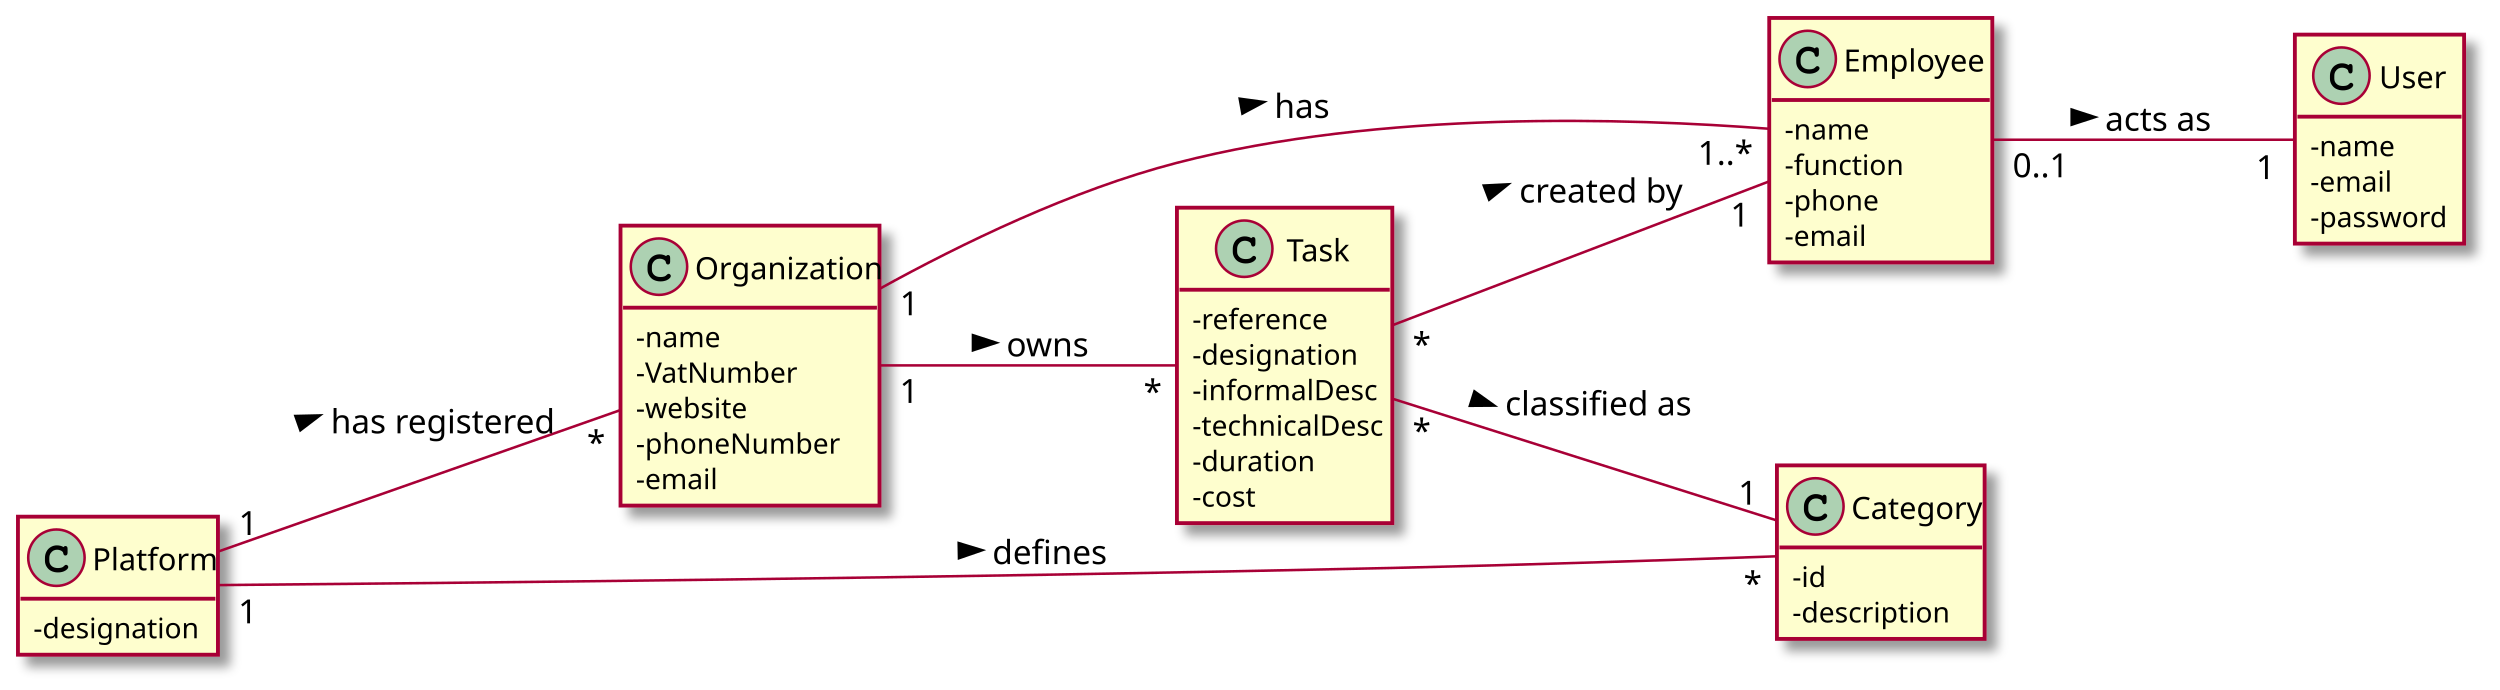
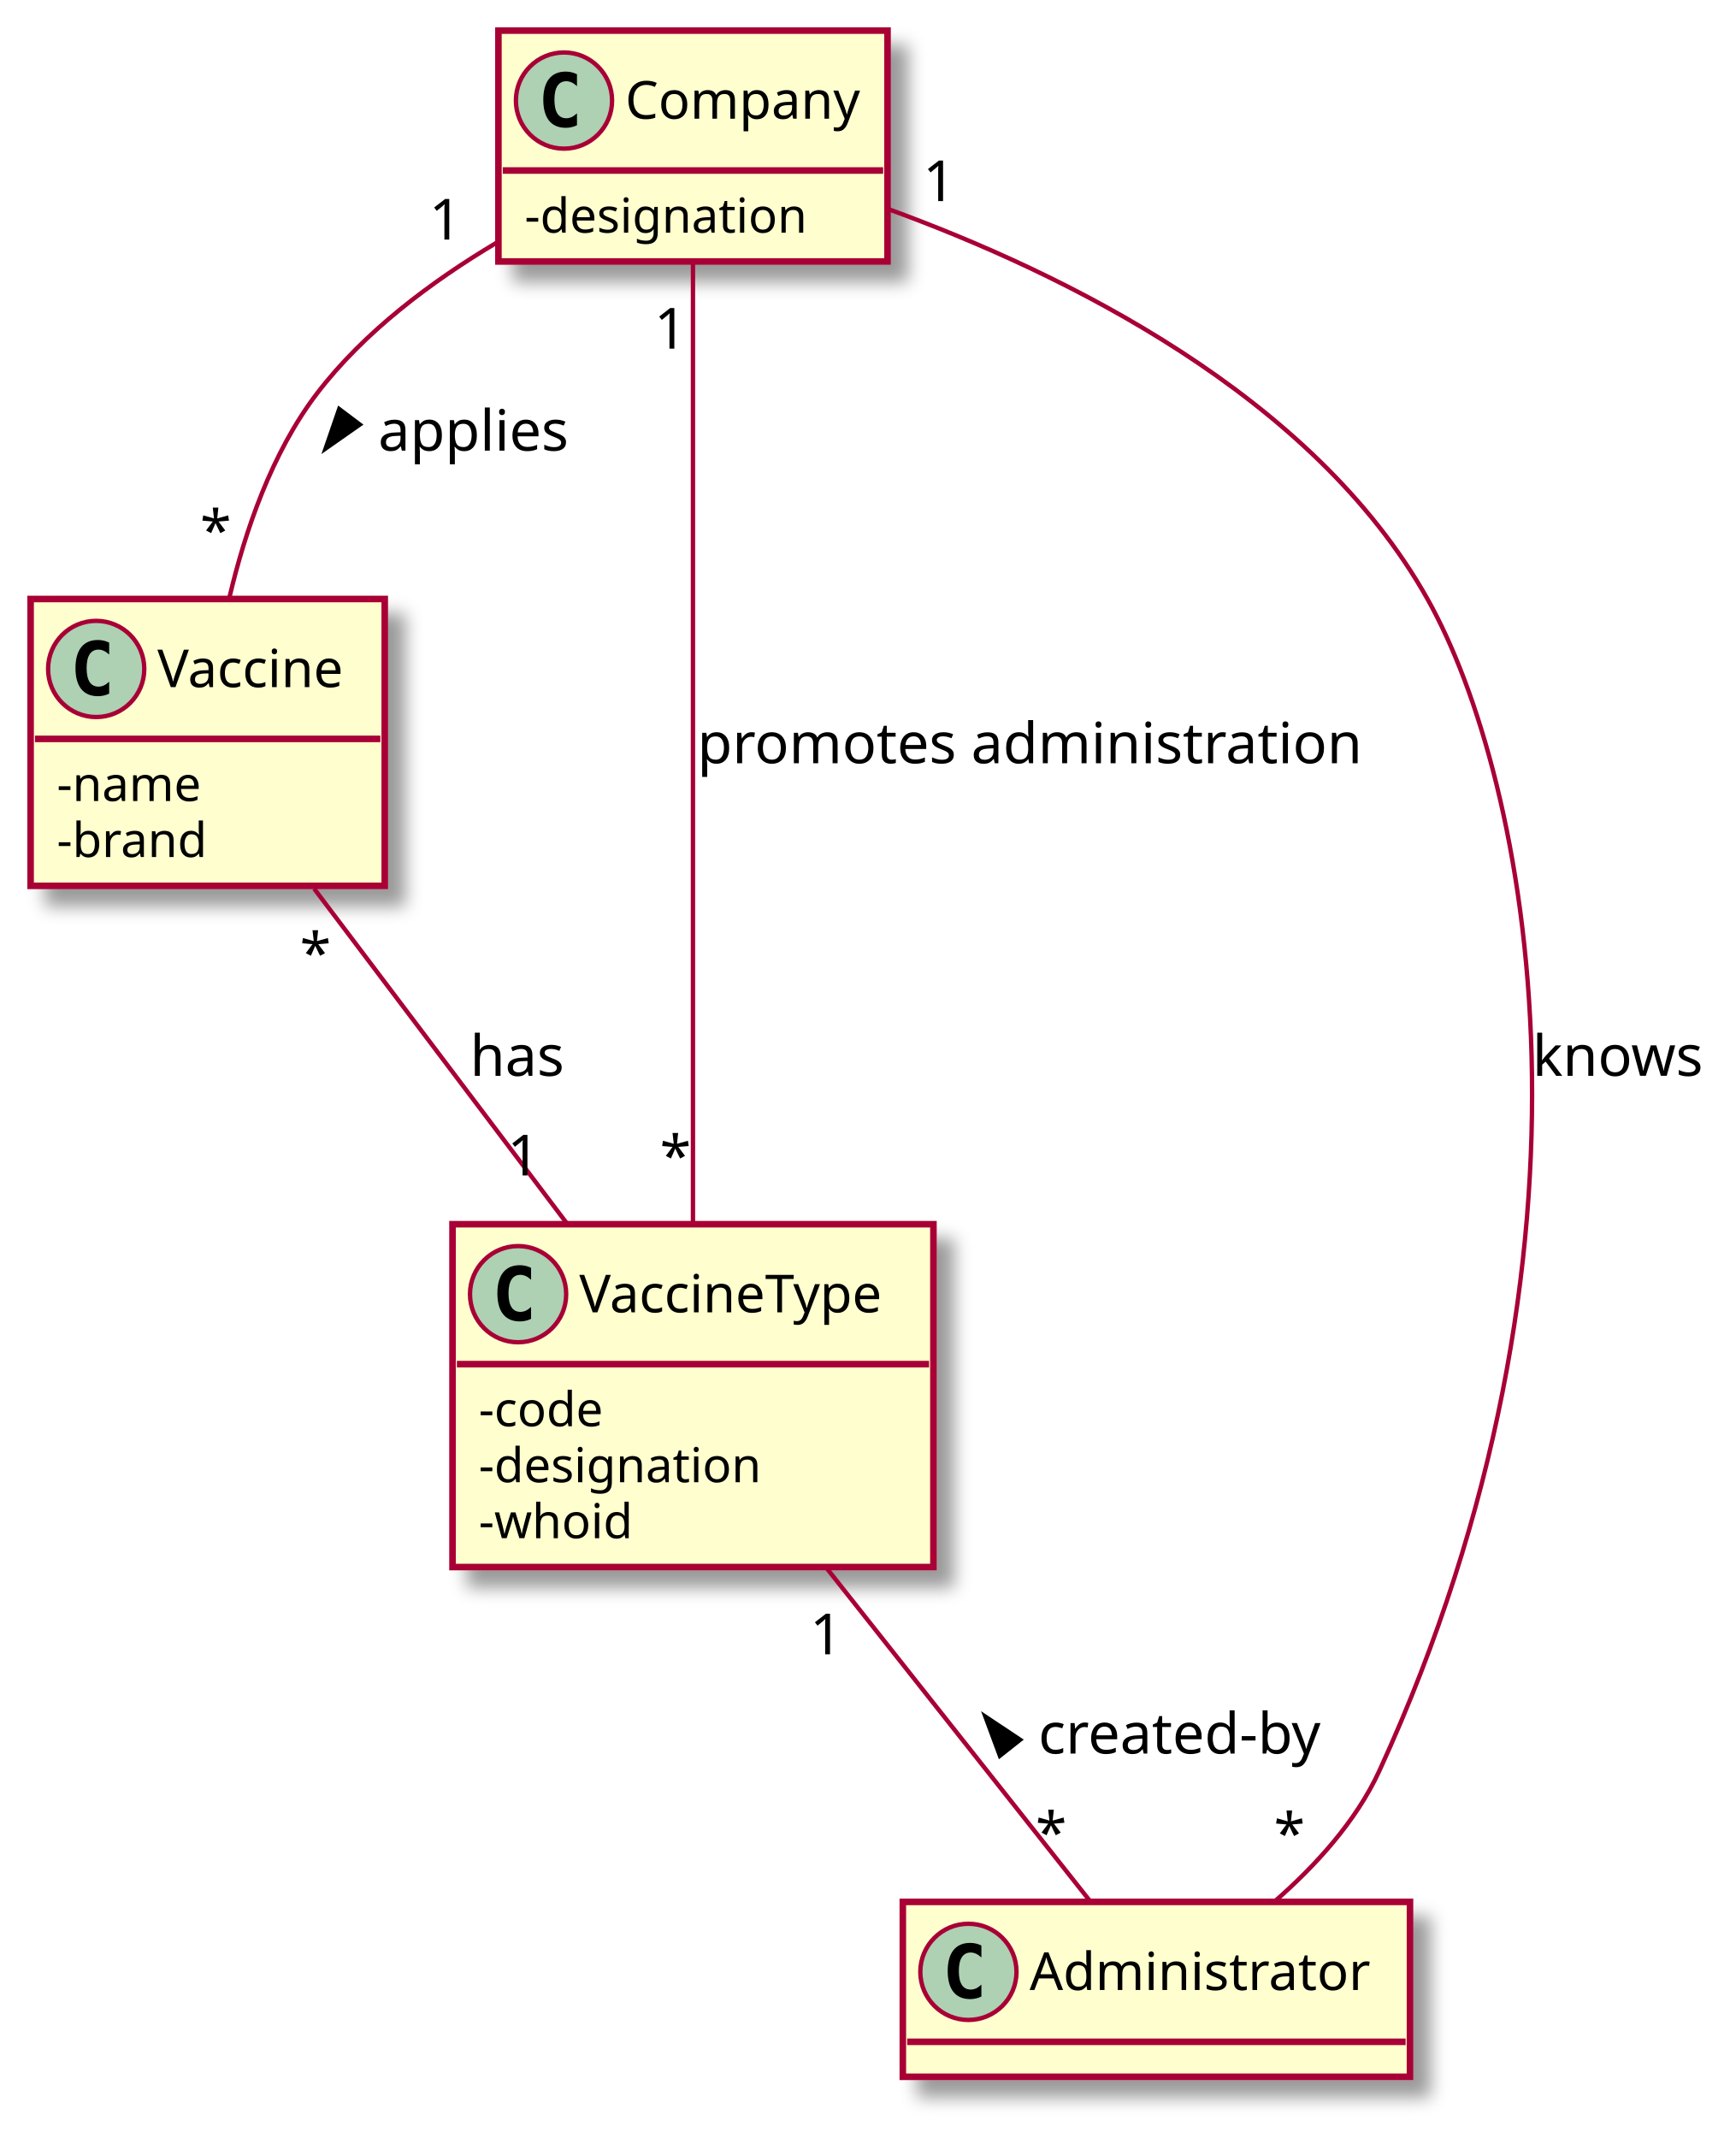
- <svg xmlns="http://www.w3.org/2000/svg" contentScriptType="application/ecmascript" contentStyleType="text/css" height="269px" preserveAspectRatio="none" style="width:975px;height:269px;background:#FFFFFF;" version="1.1" viewBox="0 0 975 269" width="975px" zoomAndPan="magnify">
+ <svg xmlns="http://www.w3.org/2000/svg" contentScriptType="application/ecmascript" contentStyleType="text/css" height="489px" preserveAspectRatio="none" style="width:397px;height:489px;background:#FFFFFF;" version="1.1" viewBox="0 0 397 489" width="397px" zoomAndPan="magnify">
  <defs>
-     <filter height="300%" id="f1tg0x1wi6u39k" width="300%" x="-1" y="-1">
+     <filter height="300%" id="f1eon6z05pctb5" width="300%" x="-1" y="-1">
      <feGaussianBlur result="blurOut" stdDeviation="2.0" />
      <feColorMatrix in="blurOut" result="blurOut2" type="matrix" values="0 0 0 0 0 0 0 0 0 0 0 0 0 0 0 0 0 0 .4 0" />
      <feOffset dx="4.0" dy="4.0" in="blurOut2" result="blurOut3" />
      <feBlend in="SourceGraphic" in2="blurOut3" mode="normal" />
    </filter>
  </defs>
  <g>
-     <rect codeLine="6" fill="#FEFECE" filter="url(#f1tg0x1wi6u39k)" height="53.836" id="Platform" style="stroke:#A80036;stroke-width:1.5;" width="78" x="7" y="201.5" />
-     <ellipse cx="22" cy="217.5" fill="#ADD1B2" rx="11" ry="11" style="stroke:#A80036;stroke-width:1.0;" />
-     <path d="M24.766,213.375 Q24.922,213.156 25.109,213.047 Q25.297,212.938 25.516,212.938 Q25.891,212.938 26.125,213.203 Q26.359,213.453 26.359,214.062 L26.359,215.516 Q26.359,216.125 26.125,216.391 Q25.891,216.656 25.516,216.656 Q25.172,216.656 24.969,216.453 Q24.766,216.266 24.656,215.75 Q24.609,215.391 24.422,215.203 Q24.094,214.828 23.484,214.609 Q22.875,214.391 22.25,214.391 Q21.484,214.391 20.844,214.719 Q20.219,215.047 19.719,215.797 Q19.234,216.547 19.234,217.578 L19.234,218.672 Q19.234,219.906 20.125,220.734 Q21.016,221.547 22.609,221.547 Q23.547,221.547 24.203,221.297 Q24.594,221.141 25.016,220.703 Q25.281,220.438 25.422,220.359 Q25.578,220.281 25.781,220.281 Q26.109,220.281 26.359,220.547 Q26.625,220.797 26.625,221.141 Q26.625,221.484 26.281,221.891 Q25.781,222.469 24.984,222.797 Q23.906,223.25 22.609,223.25 Q21.094,223.25 19.891,222.625 Q18.906,222.125 18.219,221.062 Q17.531,219.984 17.531,218.703 L17.531,217.547 Q17.531,216.219 18.141,215.078 Q18.766,213.922 19.859,213.312 Q20.953,212.688 22.188,212.688 Q22.922,212.688 23.562,212.859 Q24.219,213.016 24.766,213.375 Z " fill="#000000" />
-     <text fill="#000000" font-family="sans-serif" font-size="12" lengthAdjust="spacing" textLength="46" x="36" y="222.41">Platform</text>
-     <line style="stroke:#A80036;stroke-width:1.5;" x1="8" x2="84" y1="233.5" y2="233.5" />
-     <text fill="#000000" font-family="sans-serif" font-size="11" lengthAdjust="spacing" textLength="59" x="13" y="248.919">-designation</text>
-     <rect codeLine="10" fill="#FEFECE" filter="url(#f1tg0x1wi6u39k)" height="109.18" id="Organization" style="stroke:#A80036;stroke-width:1.5;" width="101" x="242" y="88" />
-     <ellipse cx="257" cy="104" fill="#ADD1B2" rx="11" ry="11" style="stroke:#A80036;stroke-width:1.0;" />
-     <path d="M259.766,99.875 Q259.922,99.656 260.109,99.547 Q260.297,99.438 260.516,99.438 Q260.891,99.438 261.125,99.703 Q261.359,99.953 261.359,100.562 L261.359,102.016 Q261.359,102.625 261.125,102.891 Q260.891,103.156 260.516,103.156 Q260.172,103.156 259.969,102.953 Q259.766,102.766 259.656,102.25 Q259.609,101.891 259.422,101.703 Q259.094,101.328 258.484,101.109 Q257.875,100.891 257.25,100.891 Q256.484,100.891 255.844,101.219 Q255.219,101.547 254.719,102.297 Q254.234,103.047 254.234,104.078 L254.234,105.172 Q254.234,106.406 255.125,107.234 Q256.016,108.047 257.609,108.047 Q258.547,108.047 259.203,107.797 Q259.594,107.641 260.016,107.203 Q260.281,106.938 260.422,106.859 Q260.578,106.781 260.781,106.781 Q261.109,106.781 261.359,107.047 Q261.625,107.297 261.625,107.641 Q261.625,107.984 261.281,108.391 Q260.781,108.969 259.984,109.297 Q258.906,109.75 257.609,109.75 Q256.094,109.75 254.891,109.125 Q253.906,108.625 253.219,107.562 Q252.531,106.484 252.531,105.203 L252.531,104.047 Q252.531,102.719 253.141,101.578 Q253.766,100.422 254.859,99.812 Q255.953,99.188 257.188,99.188 Q257.922,99.188 258.562,99.359 Q259.219,99.516 259.766,99.875 Z " fill="#000000" />
-     <text fill="#000000" font-family="sans-serif" font-size="12" lengthAdjust="spacing" textLength="69" x="271" y="108.91">Organization</text>
-     <line style="stroke:#A80036;stroke-width:1.5;" x1="243" x2="342" y1="120" y2="120" />
-     <text fill="#000000" font-family="sans-serif" font-size="11" lengthAdjust="spacing" textLength="30" x="248" y="135.419">-name</text>
-     <text fill="#000000" font-family="sans-serif" font-size="11" lengthAdjust="spacing" textLength="58" x="248" y="149.255">-VatNumber</text>
-     <text fill="#000000" font-family="sans-serif" font-size="11" lengthAdjust="spacing" textLength="43" x="248" y="163.091">-website</text>
-     <text fill="#000000" font-family="sans-serif" font-size="11" lengthAdjust="spacing" textLength="71" x="248" y="176.927">-phoneNumber</text>
-     <text fill="#000000" font-family="sans-serif" font-size="11" lengthAdjust="spacing" textLength="28" x="248" y="190.763">-email</text>
-     <rect codeLine="18" fill="#FEFECE" filter="url(#f1tg0x1wi6u39k)" height="123.016" id="Task" style="stroke:#A80036;stroke-width:1.5;" width="84" x="459" y="81" />
-     <ellipse cx="485.25" cy="97" fill="#ADD1B2" rx="11" ry="11" style="stroke:#A80036;stroke-width:1.0;" />
-     <path d="M488.016,92.875 Q488.172,92.656 488.359,92.547 Q488.547,92.438 488.766,92.438 Q489.141,92.438 489.375,92.703 Q489.609,92.953 489.609,93.562 L489.609,95.016 Q489.609,95.625 489.375,95.891 Q489.141,96.156 488.766,96.156 Q488.422,96.156 488.219,95.953 Q488.016,95.766 487.906,95.25 Q487.859,94.891 487.672,94.703 Q487.344,94.328 486.734,94.109 Q486.125,93.891 485.5,93.891 Q484.734,93.891 484.094,94.219 Q483.469,94.547 482.969,95.297 Q482.484,96.047 482.484,97.078 L482.484,98.172 Q482.484,99.406 483.375,100.234 Q484.266,101.047 485.859,101.047 Q486.797,101.047 487.453,100.797 Q487.844,100.641 488.266,100.203 Q488.531,99.938 488.672,99.859 Q488.828,99.781 489.031,99.781 Q489.359,99.781 489.609,100.047 Q489.875,100.297 489.875,100.641 Q489.875,100.984 489.531,101.391 Q489.031,101.969 488.234,102.297 Q487.156,102.75 485.859,102.75 Q484.344,102.75 483.141,102.125 Q482.156,101.625 481.469,100.562 Q480.781,99.484 480.781,98.203 L480.781,97.047 Q480.781,95.719 481.391,94.578 Q482.016,93.422 483.109,92.812 Q484.203,92.188 485.438,92.188 Q486.172,92.188 486.812,92.359 Q487.469,92.516 488.016,92.875 Z " fill="#000000" />
-     <text fill="#000000" font-family="sans-serif" font-size="12" lengthAdjust="spacing" textLength="27" x="501.75" y="101.91">Task</text>
-     <line style="stroke:#A80036;stroke-width:1.5;" x1="460" x2="542" y1="113" y2="113" />
-     <text fill="#000000" font-family="sans-serif" font-size="11" lengthAdjust="spacing" textLength="52" x="465" y="128.419">-reference</text>
-     <text fill="#000000" font-family="sans-serif" font-size="11" lengthAdjust="spacing" textLength="59" x="465" y="142.255">-designation</text>
-     <text fill="#000000" font-family="sans-serif" font-size="11" lengthAdjust="spacing" textLength="67" x="465" y="156.091">-informalDesc</text>
-     <text fill="#000000" font-family="sans-serif" font-size="11" lengthAdjust="spacing" textLength="72" x="465" y="169.927">-technicalDesc</text>
-     <text fill="#000000" font-family="sans-serif" font-size="11" lengthAdjust="spacing" textLength="43" x="465" y="183.763">-duration</text>
-     <text fill="#000000" font-family="sans-serif" font-size="11" lengthAdjust="spacing" textLength="25" x="465" y="197.599">-cost</text>
-     <rect codeLine="27" fill="#FEFECE" filter="url(#f1tg0x1wi6u39k)" height="67.672" id="Category" style="stroke:#A80036;stroke-width:1.5;" width="81" x="693" y="181.5" />
-     <ellipse cx="708" cy="197.5" fill="#ADD1B2" rx="11" ry="11" style="stroke:#A80036;stroke-width:1.0;" />
-     <path d="M710.766,193.375 Q710.922,193.156 711.109,193.047 Q711.297,192.938 711.516,192.938 Q711.891,192.938 712.125,193.203 Q712.359,193.453 712.359,194.062 L712.359,195.516 Q712.359,196.125 712.125,196.391 Q711.891,196.656 711.516,196.656 Q711.172,196.656 710.969,196.453 Q710.766,196.266 710.656,195.75 Q710.609,195.391 710.422,195.203 Q710.094,194.828 709.484,194.609 Q708.875,194.391 708.25,194.391 Q707.484,194.391 706.844,194.719 Q706.219,195.047 705.719,195.797 Q705.234,196.547 705.234,197.578 L705.234,198.672 Q705.234,199.906 706.125,200.734 Q707.016,201.547 708.609,201.547 Q709.547,201.547 710.203,201.297 Q710.594,201.141 711.016,200.703 Q711.281,200.438 711.422,200.359 Q711.578,200.281 711.781,200.281 Q712.109,200.281 712.359,200.547 Q712.625,200.797 712.625,201.141 Q712.625,201.484 712.281,201.891 Q711.781,202.469 710.984,202.797 Q709.906,203.25 708.609,203.25 Q707.094,203.25 705.891,202.625 Q704.906,202.125 704.219,201.062 Q703.531,199.984 703.531,198.703 L703.531,197.547 Q703.531,196.219 704.141,195.078 Q704.766,193.922 705.859,193.312 Q706.953,192.688 708.188,192.688 Q708.922,192.688 709.562,192.859 Q710.219,193.016 710.766,193.375 Z " fill="#000000" />
-     <text fill="#000000" font-family="sans-serif" font-size="12" lengthAdjust="spacing" textLength="49" x="722" y="202.41">Category</text>
-     <line style="stroke:#A80036;stroke-width:1.5;" x1="694" x2="773" y1="213.5" y2="213.5" />
-     <text fill="#000000" font-family="sans-serif" font-size="11" lengthAdjust="spacing" textLength="12" x="699" y="228.919">-id</text>
-     <text fill="#000000" font-family="sans-serif" font-size="11" lengthAdjust="spacing" textLength="57" x="699" y="242.755">-description</text>
-     <rect codeLine="32" fill="#FEFECE" filter="url(#f1tg0x1wi6u39k)" height="95.344" id="Employee" style="stroke:#A80036;stroke-width:1.5;" width="87" x="690" y="7" />
-     <ellipse cx="705" cy="23" fill="#ADD1B2" rx="11" ry="11" style="stroke:#A80036;stroke-width:1.0;" />
-     <path d="M707.766,18.875 Q707.922,18.656 708.109,18.547 Q708.297,18.438 708.516,18.438 Q708.891,18.438 709.125,18.703 Q709.359,18.953 709.359,19.562 L709.359,21.016 Q709.359,21.625 709.125,21.891 Q708.891,22.156 708.516,22.156 Q708.172,22.156 707.969,21.953 Q707.766,21.766 707.656,21.25 Q707.609,20.891 707.422,20.703 Q707.094,20.328 706.484,20.109 Q705.875,19.891 705.25,19.891 Q704.484,19.891 703.844,20.219 Q703.219,20.547 702.719,21.297 Q702.234,22.047 702.234,23.078 L702.234,24.172 Q702.234,25.406 703.125,26.234 Q704.016,27.047 705.609,27.047 Q706.547,27.047 707.203,26.797 Q707.594,26.641 708.016,26.203 Q708.281,25.938 708.422,25.859 Q708.578,25.781 708.781,25.781 Q709.109,25.781 709.359,26.047 Q709.625,26.297 709.625,26.641 Q709.625,26.984 709.281,27.391 Q708.781,27.969 707.984,28.297 Q706.906,28.75 705.609,28.75 Q704.094,28.75 702.891,28.125 Q701.906,27.625 701.219,26.562 Q700.531,25.484 700.531,24.203 L700.531,23.047 Q700.531,21.719 701.141,20.578 Q701.766,19.422 702.859,18.812 Q703.953,18.188 705.188,18.188 Q705.922,18.188 706.562,18.359 Q707.219,18.516 707.766,18.875 Z " fill="#000000" />
-     <text fill="#000000" font-family="sans-serif" font-size="12" lengthAdjust="spacing" textLength="55" x="719" y="27.91">Employee</text>
-     <line style="stroke:#A80036;stroke-width:1.5;" x1="691" x2="776" y1="39" y2="39" />
-     <text fill="#000000" font-family="sans-serif" font-size="11" lengthAdjust="spacing" textLength="30" x="696" y="54.419">-name</text>
-     <text fill="#000000" font-family="sans-serif" font-size="11" lengthAdjust="spacing" textLength="43" x="696" y="68.255">-function</text>
-     <text fill="#000000" font-family="sans-serif" font-size="11" lengthAdjust="spacing" textLength="34" x="696" y="82.091">-phone</text>
-     <text fill="#000000" font-family="sans-serif" font-size="11" lengthAdjust="spacing" textLength="28" x="696" y="95.927">-email</text>
-     <rect codeLine="39" fill="#FEFECE" filter="url(#f1tg0x1wi6u39k)" height="81.508" id="User" style="stroke:#A80036;stroke-width:1.5;" width="66" x="895" y="13.5" />
-     <ellipse cx="913.15" cy="29.5" fill="#ADD1B2" rx="11" ry="11" style="stroke:#A80036;stroke-width:1.0;" />
-     <path d="M915.916,25.375 Q916.072,25.156 916.259,25.047 Q916.447,24.938 916.666,24.938 Q917.041,24.938 917.275,25.203 Q917.509,25.453 917.509,26.062 L917.509,27.516 Q917.509,28.125 917.275,28.391 Q917.041,28.656 916.666,28.656 Q916.322,28.656 916.119,28.453 Q915.916,28.266 915.806,27.75 Q915.759,27.391 915.572,27.203 Q915.244,26.828 914.634,26.609 Q914.025,26.391 913.4,26.391 Q912.634,26.391 911.994,26.719 Q911.369,27.047 910.869,27.797 Q910.384,28.547 910.384,29.578 L910.384,30.672 Q910.384,31.906 911.275,32.734 Q912.166,33.547 913.759,33.547 Q914.697,33.547 915.353,33.297 Q915.744,33.141 916.166,32.703 Q916.431,32.438 916.572,32.359 Q916.728,32.281 916.931,32.281 Q917.259,32.281 917.509,32.547 Q917.775,32.797 917.775,33.141 Q917.775,33.484 917.431,33.891 Q916.931,34.469 916.134,34.797 Q915.056,35.25 913.759,35.25 Q912.244,35.25 911.041,34.625 Q910.056,34.125 909.369,33.062 Q908.681,31.984 908.681,30.703 L908.681,29.547 Q908.681,28.219 909.291,27.078 Q909.916,25.922 911.009,25.312 Q912.103,24.688 913.337,24.688 Q914.072,24.688 914.712,24.859 Q915.369,25.016 915.916,25.375 Z " fill="#000000" />
-     <text fill="#000000" font-family="sans-serif" font-size="12" lengthAdjust="spacing" textLength="27" x="927.85" y="34.41">User</text>
-     <line style="stroke:#A80036;stroke-width:1.5;" x1="896" x2="960" y1="45.5" y2="45.5" />
-     <text fill="#000000" font-family="sans-serif" font-size="11" lengthAdjust="spacing" textLength="30" x="901" y="60.919">-name</text>
-     <text fill="#000000" font-family="sans-serif" font-size="11" lengthAdjust="spacing" textLength="28" x="901" y="74.755">-email</text>
-     <text fill="#000000" font-family="sans-serif" font-size="11" lengthAdjust="spacing" textLength="54" x="901" y="88.591">-password</text>
-     <path codeLine="45" d="M85.2,215.06 C127.38,200.23 195.41,176.3 241.73,160.01 " fill="none" id="Platform-Organization" style="stroke:#A80036;stroke-width:1.0;" />
-     <polygon fill="#000000" points="124.717,162.017,115.209,162.245,117.159,167.79,124.717,162.017" style="stroke:#000000;stroke-width:1.0;" />
-     <text fill="#000000" font-family="sans-serif" font-size="13" lengthAdjust="spacing" textLength="82" x="129" y="168.995">has registered</text>
-     <text fill="#000000" font-family="sans-serif" font-size="13" lengthAdjust="spacing" textLength="7" x="93.073" y="208.65">1</text>
-     <text fill="#000000" font-family="sans-serif" font-size="13" lengthAdjust="spacing" textLength="5" x="228.906" y="177.264">*</text>
-     <path codeLine="46" d="M85.28,228.19 C168.53,227.46 372.31,225.41 543,221.5 C594.83,220.31 654.61,218.32 692.94,216.95 " fill="none" id="Platform-Category" style="stroke:#A80036;stroke-width:1.0;" />
-     <polygon fill="#000000" points="382.999,214.583,373.901,211.812,374.01,217.689,382.999,214.583" style="stroke:#000000;stroke-width:1.0;" />
-     <text fill="#000000" font-family="sans-serif" font-size="13" lengthAdjust="spacing" textLength="41" x="387" y="219.995">defines</text>
-     <text fill="#000000" font-family="sans-serif" font-size="13" lengthAdjust="spacing" textLength="7" x="92.9" y="243.101">1</text>
-     <text fill="#000000" font-family="sans-serif" font-size="13" lengthAdjust="spacing" textLength="5" x="680.001" y="232.25">*</text>
-     <path codeLine="47" d="M343.01,112.66 C374.94,95.02 418.01,74.11 459,63.5 C538.57,42.9 635.5,46.03 689.98,50.23 " fill="none" id="Organization-Employee" style="stroke:#A80036;stroke-width:1.0;" />
-     <polygon fill="#000000" points="492.921,39.79,483.498,38.5,484.539,44.285,492.921,39.79" style="stroke:#000000;stroke-width:1.0;" />
-     <text fill="#000000" font-family="sans-serif" font-size="13" lengthAdjust="spacing" textLength="21" x="497" y="45.995">has</text>
-     <text fill="#000000" font-family="sans-serif" font-size="13" lengthAdjust="spacing" textLength="7" x="350.943" y="122.96">1</text>
-     <text fill="#000000" font-family="sans-serif" font-size="13" lengthAdjust="spacing" textLength="20" x="662.119" y="64.273">1..*</text>
-     <path codeLine="48" d="M343.22,142.5 C378.55,142.5 425.43,142.5 458.7,142.5 " fill="none" id="Organization-Task" style="stroke:#A80036;stroke-width:1.0;" />
-     <polygon fill="#000000" points="388.5,133.676,379.455,130.737,379.455,136.615,388.5,133.676" style="stroke:#000000;stroke-width:1.0;" />
-     <text fill="#000000" font-family="sans-serif" font-size="13" lengthAdjust="spacing" textLength="30" x="392.5" y="138.995">owns</text>
-     <text fill="#000000" font-family="sans-serif" font-size="13" lengthAdjust="spacing" textLength="7" x="350.845" y="157.132">1</text>
-     <text fill="#000000" font-family="sans-serif" font-size="13" lengthAdjust="spacing" textLength="5" x="446" y="157.399">*</text>
-     <path codeLine="49" d="M543.21,126.77 C584.52,111 647.83,86.82 689.7,70.84 " fill="none" id="Task-Employee" style="stroke:#A80036;stroke-width:1.0;" />
-     <polygon fill="#000000" points="588.171,71.892,578.673,72.373,580.769,77.864,588.171,71.892" style="stroke:#000000;stroke-width:1.0;" />
-     <text fill="#000000" font-family="sans-serif" font-size="13" lengthAdjust="spacing" textLength="61" x="592.5" y="78.995">created by</text>
-     <text fill="#000000" font-family="sans-serif" font-size="13" lengthAdjust="spacing" textLength="5" x="550.894" y="138.965">*</text>
-     <text fill="#000000" font-family="sans-serif" font-size="13" lengthAdjust="spacing" textLength="7" x="674.866" y="88.367">1</text>
-     <path codeLine="50" d="M777.22,54.5 C812.78,54.5 862.62,54.5 894.86,54.5 " fill="none" id="Employee-User" style="stroke:#A80036;stroke-width:1.0;" />
-     <polygon fill="#000000" points="817,45.676,807.955,42.737,807.955,48.615,817,45.676" style="stroke:#000000;stroke-width:1.0;" />
-     <text fill="#000000" font-family="sans-serif" font-size="13" lengthAdjust="spacing" textLength="43" x="821" y="50.995">acts as</text>
-     <text fill="#000000" font-family="sans-serif" font-size="13" lengthAdjust="spacing" textLength="22" x="784.915" y="69.121">0..1</text>
-     <text fill="#000000" font-family="sans-serif" font-size="13" lengthAdjust="spacing" textLength="7" x="879.845" y="69.837">1</text>
-     <path codeLine="51" d="M543.21,155.55 C585.55,168.96 651.02,189.7 692.8,202.93 " fill="none" id="Task-Category" style="stroke:#A80036;stroke-width:1.0;" />
-     <polygon fill="#000000" points="582.767,158.185,575.031,152.653,573.256,158.256,582.767,158.185" style="stroke:#000000;stroke-width:1.0;" />
-     <text fill="#000000" font-family="sans-serif" font-size="13" lengthAdjust="spacing" textLength="72" x="587" y="161.995">classified as</text>
-     <text fill="#000000" font-family="sans-serif" font-size="13" lengthAdjust="spacing" textLength="5" x="550.894" y="172.692">*</text>
-     <text fill="#000000" font-family="sans-serif" font-size="13" lengthAdjust="spacing" textLength="7" x="677.927" y="196.822">1</text>
+     <rect codeLine="4" fill="#FEFECE" filter="url(#f1eon6z05pctb5)" height="52.805" id="Company" style="stroke:#A80036;stroke-width:1.5;" width="89" x="114" y="7" />
+     <ellipse cx="129" cy="23" fill="#ADD1B2" rx="11" ry="11" style="stroke:#A80036;stroke-width:1.0;" />
+     <path d="M131.969,28.641 Q131.391,28.938 130.75,29.078 Q130.109,29.234 129.406,29.234 Q126.906,29.234 125.578,27.594 Q124.266,25.938 124.266,22.812 Q124.266,19.688 125.578,18.031 Q126.906,16.375 129.406,16.375 Q130.109,16.375 130.75,16.531 Q131.406,16.688 131.969,16.984 L131.969,19.703 Q131.344,19.125 130.75,18.859 Q130.156,18.578 129.531,18.578 Q128.188,18.578 127.5,19.656 Q126.812,20.719 126.812,22.812 Q126.812,24.906 127.5,25.984 Q128.188,27.047 129.531,27.047 Q130.156,27.047 130.75,26.781 Q131.344,26.5 131.969,25.922 L131.969,28.641 Z " fill="#000000" />
+     <text fill="#000000" font-family="sans-serif" font-size="12" lengthAdjust="spacing" textLength="57" x="143" y="27.154">Company</text>
+     <line style="stroke:#A80036;stroke-width:1.5;" x1="115" x2="202" y1="39" y2="39" />
+     <text fill="#000000" font-family="sans-serif" font-size="11" lengthAdjust="spacing" textLength="70" x="120" y="53.21">-designation</text>
+     <rect codeLine="8" fill="#FEFECE" filter="url(#f1eon6z05pctb5)" height="65.609" id="Vaccine" style="stroke:#A80036;stroke-width:1.5;" width="81" x="7" y="137" />
+     <ellipse cx="22" cy="153" fill="#ADD1B2" rx="11" ry="11" style="stroke:#A80036;stroke-width:1.0;" />
+     <path d="M24.969,158.641 Q24.391,158.938 23.75,159.078 Q23.109,159.234 22.406,159.234 Q19.906,159.234 18.578,157.594 Q17.266,155.938 17.266,152.812 Q17.266,149.688 18.578,148.031 Q19.906,146.375 22.406,146.375 Q23.109,146.375 23.75,146.531 Q24.406,146.688 24.969,146.984 L24.969,149.703 Q24.344,149.125 23.75,148.859 Q23.156,148.578 22.531,148.578 Q21.188,148.578 20.5,149.656 Q19.812,150.719 19.812,152.812 Q19.812,154.906 20.5,155.984 Q21.188,157.047 22.531,157.047 Q23.156,157.047 23.75,156.781 Q24.344,156.5 24.969,155.922 L24.969,158.641 Z " fill="#000000" />
+     <text fill="#000000" font-family="sans-serif" font-size="12" lengthAdjust="spacing" textLength="49" x="36" y="157.154">Vaccine</text>
+     <line style="stroke:#A80036;stroke-width:1.5;" x1="8" x2="87" y1="169" y2="169" />
+     <text fill="#000000" font-family="sans-serif" font-size="11" lengthAdjust="spacing" textLength="36" x="13" y="183.21">-name</text>
+     <text fill="#000000" font-family="sans-serif" font-size="11" lengthAdjust="spacing" textLength="37" x="13" y="196.015">-brand</text>
+     <rect codeLine="13" fill="#FEFECE" filter="url(#f1eon6z05pctb5)" height="78.414" id="VaccineType" style="stroke:#A80036;stroke-width:1.5;" width="110" x="103.5" y="280" />
+     <ellipse cx="118.5" cy="296" fill="#ADD1B2" rx="11" ry="11" style="stroke:#A80036;stroke-width:1.0;" />
+     <path d="M121.469,301.641 Q120.891,301.938 120.25,302.078 Q119.609,302.234 118.906,302.234 Q116.406,302.234 115.078,300.594 Q113.766,298.938 113.766,295.812 Q113.766,292.688 115.078,291.031 Q116.406,289.375 118.906,289.375 Q119.609,289.375 120.25,289.531 Q120.906,289.688 121.469,289.984 L121.469,292.703 Q120.844,292.125 120.25,291.859 Q119.656,291.578 119.031,291.578 Q117.688,291.578 117,292.656 Q116.312,293.719 116.312,295.812 Q116.312,297.906 117,298.984 Q117.688,300.047 119.031,300.047 Q119.656,300.047 120.25,299.781 Q120.844,299.5 121.469,298.922 L121.469,301.641 Z " fill="#000000" />
+     <text fill="#000000" font-family="sans-serif" font-size="12" lengthAdjust="spacing" textLength="78" x="132.5" y="300.154">VaccineType</text>
+     <line style="stroke:#A80036;stroke-width:1.5;" x1="104.5" x2="212.5" y1="312" y2="312" />
+     <text fill="#000000" font-family="sans-serif" font-size="11" lengthAdjust="spacing" textLength="31" x="109.5" y="326.21">-code</text>
+     <text fill="#000000" font-family="sans-serif" font-size="11" lengthAdjust="spacing" textLength="70" x="109.5" y="339.015">-designation</text>
+     <text fill="#000000" font-family="sans-serif" font-size="11" lengthAdjust="spacing" textLength="37" x="109.5" y="351.82">-whoid</text>
+     <rect codeLine="19" fill="#FEFECE" filter="url(#f1eon6z05pctb5)" height="40" id="Administrator" style="stroke:#A80036;stroke-width:1.5;" width="116" x="206.5" y="435" />
+     <ellipse cx="221.5" cy="451" fill="#ADD1B2" rx="11" ry="11" style="stroke:#A80036;stroke-width:1.0;" />
+     <path d="M224.469,456.641 Q223.891,456.938 223.25,457.078 Q222.609,457.234 221.906,457.234 Q219.406,457.234 218.078,455.594 Q216.766,453.938 216.766,450.812 Q216.766,447.688 218.078,446.031 Q219.406,444.375 221.906,444.375 Q222.609,444.375 223.25,444.531 Q223.906,444.688 224.469,444.984 L224.469,447.703 Q223.844,447.125 223.25,446.859 Q222.656,446.578 222.031,446.578 Q220.688,446.578 220,447.656 Q219.312,448.719 219.312,450.812 Q219.312,452.906 220,453.984 Q220.688,455.047 222.031,455.047 Q222.656,455.047 223.25,454.781 Q223.844,454.5 224.469,453.922 L224.469,456.641 Z " fill="#000000" />
+     <text fill="#000000" font-family="sans-serif" font-size="12" lengthAdjust="spacing" textLength="84" x="235.5" y="455.154">Administrator</text>
+     <line style="stroke:#A80036;stroke-width:1.5;" x1="207.5" x2="321.5" y1="467" y2="467" />
+     <path codeLine="21" d="M113.63,55.48 C98.77,64.32 83.28,75.88 72.5,90 C62.2,103.49 56.08,121.33 52.48,136.64 " fill="none" id="Company-Vaccine" style="stroke:#A80036;stroke-width:1.0;" />
+     <polygon fill="#000000" points="74.491,102.56,82.281,97.104,77.587,93.567,74.491,102.56" style="stroke:#000000;stroke-width:1.0;" />
+     <text fill="#000000" font-family="sans-serif" font-size="13" lengthAdjust="spacing" textLength="45" x="86.5" y="103.067">applies</text>
+     <text fill="#000000" font-family="sans-serif" font-size="13" lengthAdjust="spacing" textLength="8" x="98.147" y="54.789">1</text>
+     <text fill="#000000" font-family="sans-serif" font-size="13" lengthAdjust="spacing" textLength="7" x="45.762" y="125.968">*</text>
+     <path codeLine="22" d="M71.86,203.26 C88.9,225.83 111.73,256.06 129.67,279.83 " fill="none" id="Vaccine-VaccineType" style="stroke:#A80036;stroke-width:1.0;" />
+     <text fill="#000000" font-family="sans-serif" font-size="13" lengthAdjust="spacing" textLength="23" x="107.5" y="246.067">has</text>
+     <text fill="#000000" font-family="sans-serif" font-size="13" lengthAdjust="spacing" textLength="7" x="68.576" y="222.634">*</text>
+     <text fill="#000000" font-family="sans-serif" font-size="13" lengthAdjust="spacing" textLength="8" x="116.027" y="268.851">1</text>
+     <path codeLine="24" d="M158.5,60.16 C158.5,110.18 158.5,220.97 158.5,279.71 " fill="none" id="Company-VaccineType" style="stroke:#A80036;stroke-width:1.0;" />
+     <text fill="#000000" font-family="sans-serif" font-size="13" lengthAdjust="spacing" textLength="158" x="159.5" y="174.567">promotes administration</text>
+     <text fill="#000000" font-family="sans-serif" font-size="13" lengthAdjust="spacing" textLength="8" x="149.625" y="79.735">1</text>
+     <text fill="#000000" font-family="sans-serif" font-size="13" lengthAdjust="spacing" textLength="7" x="150.92" y="269.004">*</text>
+     <path codeLine="25" d="M203.05,47.78 C243.37,62.45 300.33,90.37 326.5,137 C349.73,178.39 370.45,285.16 315.5,405 C310.18,416.61 300.76,426.87 291.46,434.97 " fill="none" id="Company-Administrator" style="stroke:#A80036;stroke-width:1.0;" />
+     <text fill="#000000" font-family="sans-serif" font-size="13" lengthAdjust="spacing" textLength="39" x="350.5" y="246.067">knows</text>
+     <text fill="#000000" font-family="sans-serif" font-size="13" lengthAdjust="spacing" textLength="8" x="211.091" y="45.997">1</text>
+     <text fill="#000000" font-family="sans-serif" font-size="13" lengthAdjust="spacing" textLength="7" x="291.351" y="423.969">*</text>
+     <path codeLine="26" d="M188.59,358.04 C208.42,383.11 233.55,414.88 249.33,434.83 " fill="none" id="VaccineType-Administrator" style="stroke:#A80036;stroke-width:1.0;" />
+     <polygon fill="#000000" points="225.398,392.645,228.704,401.562,233.315,397.916,225.398,392.645" style="stroke:#000000;stroke-width:1.0;" />
+     <text fill="#000000" font-family="sans-serif" font-size="13" lengthAdjust="spacing" textLength="69" x="237.5" y="401.067">created-by</text>
+     <text fill="#000000" font-family="sans-serif" font-size="13" lengthAdjust="spacing" textLength="8" x="185.237" y="378.372">1</text>
+     <text fill="#000000" font-family="sans-serif" font-size="13" lengthAdjust="spacing" textLength="7" x="236.846" y="423.788">*</text>
  </g>
</svg>
